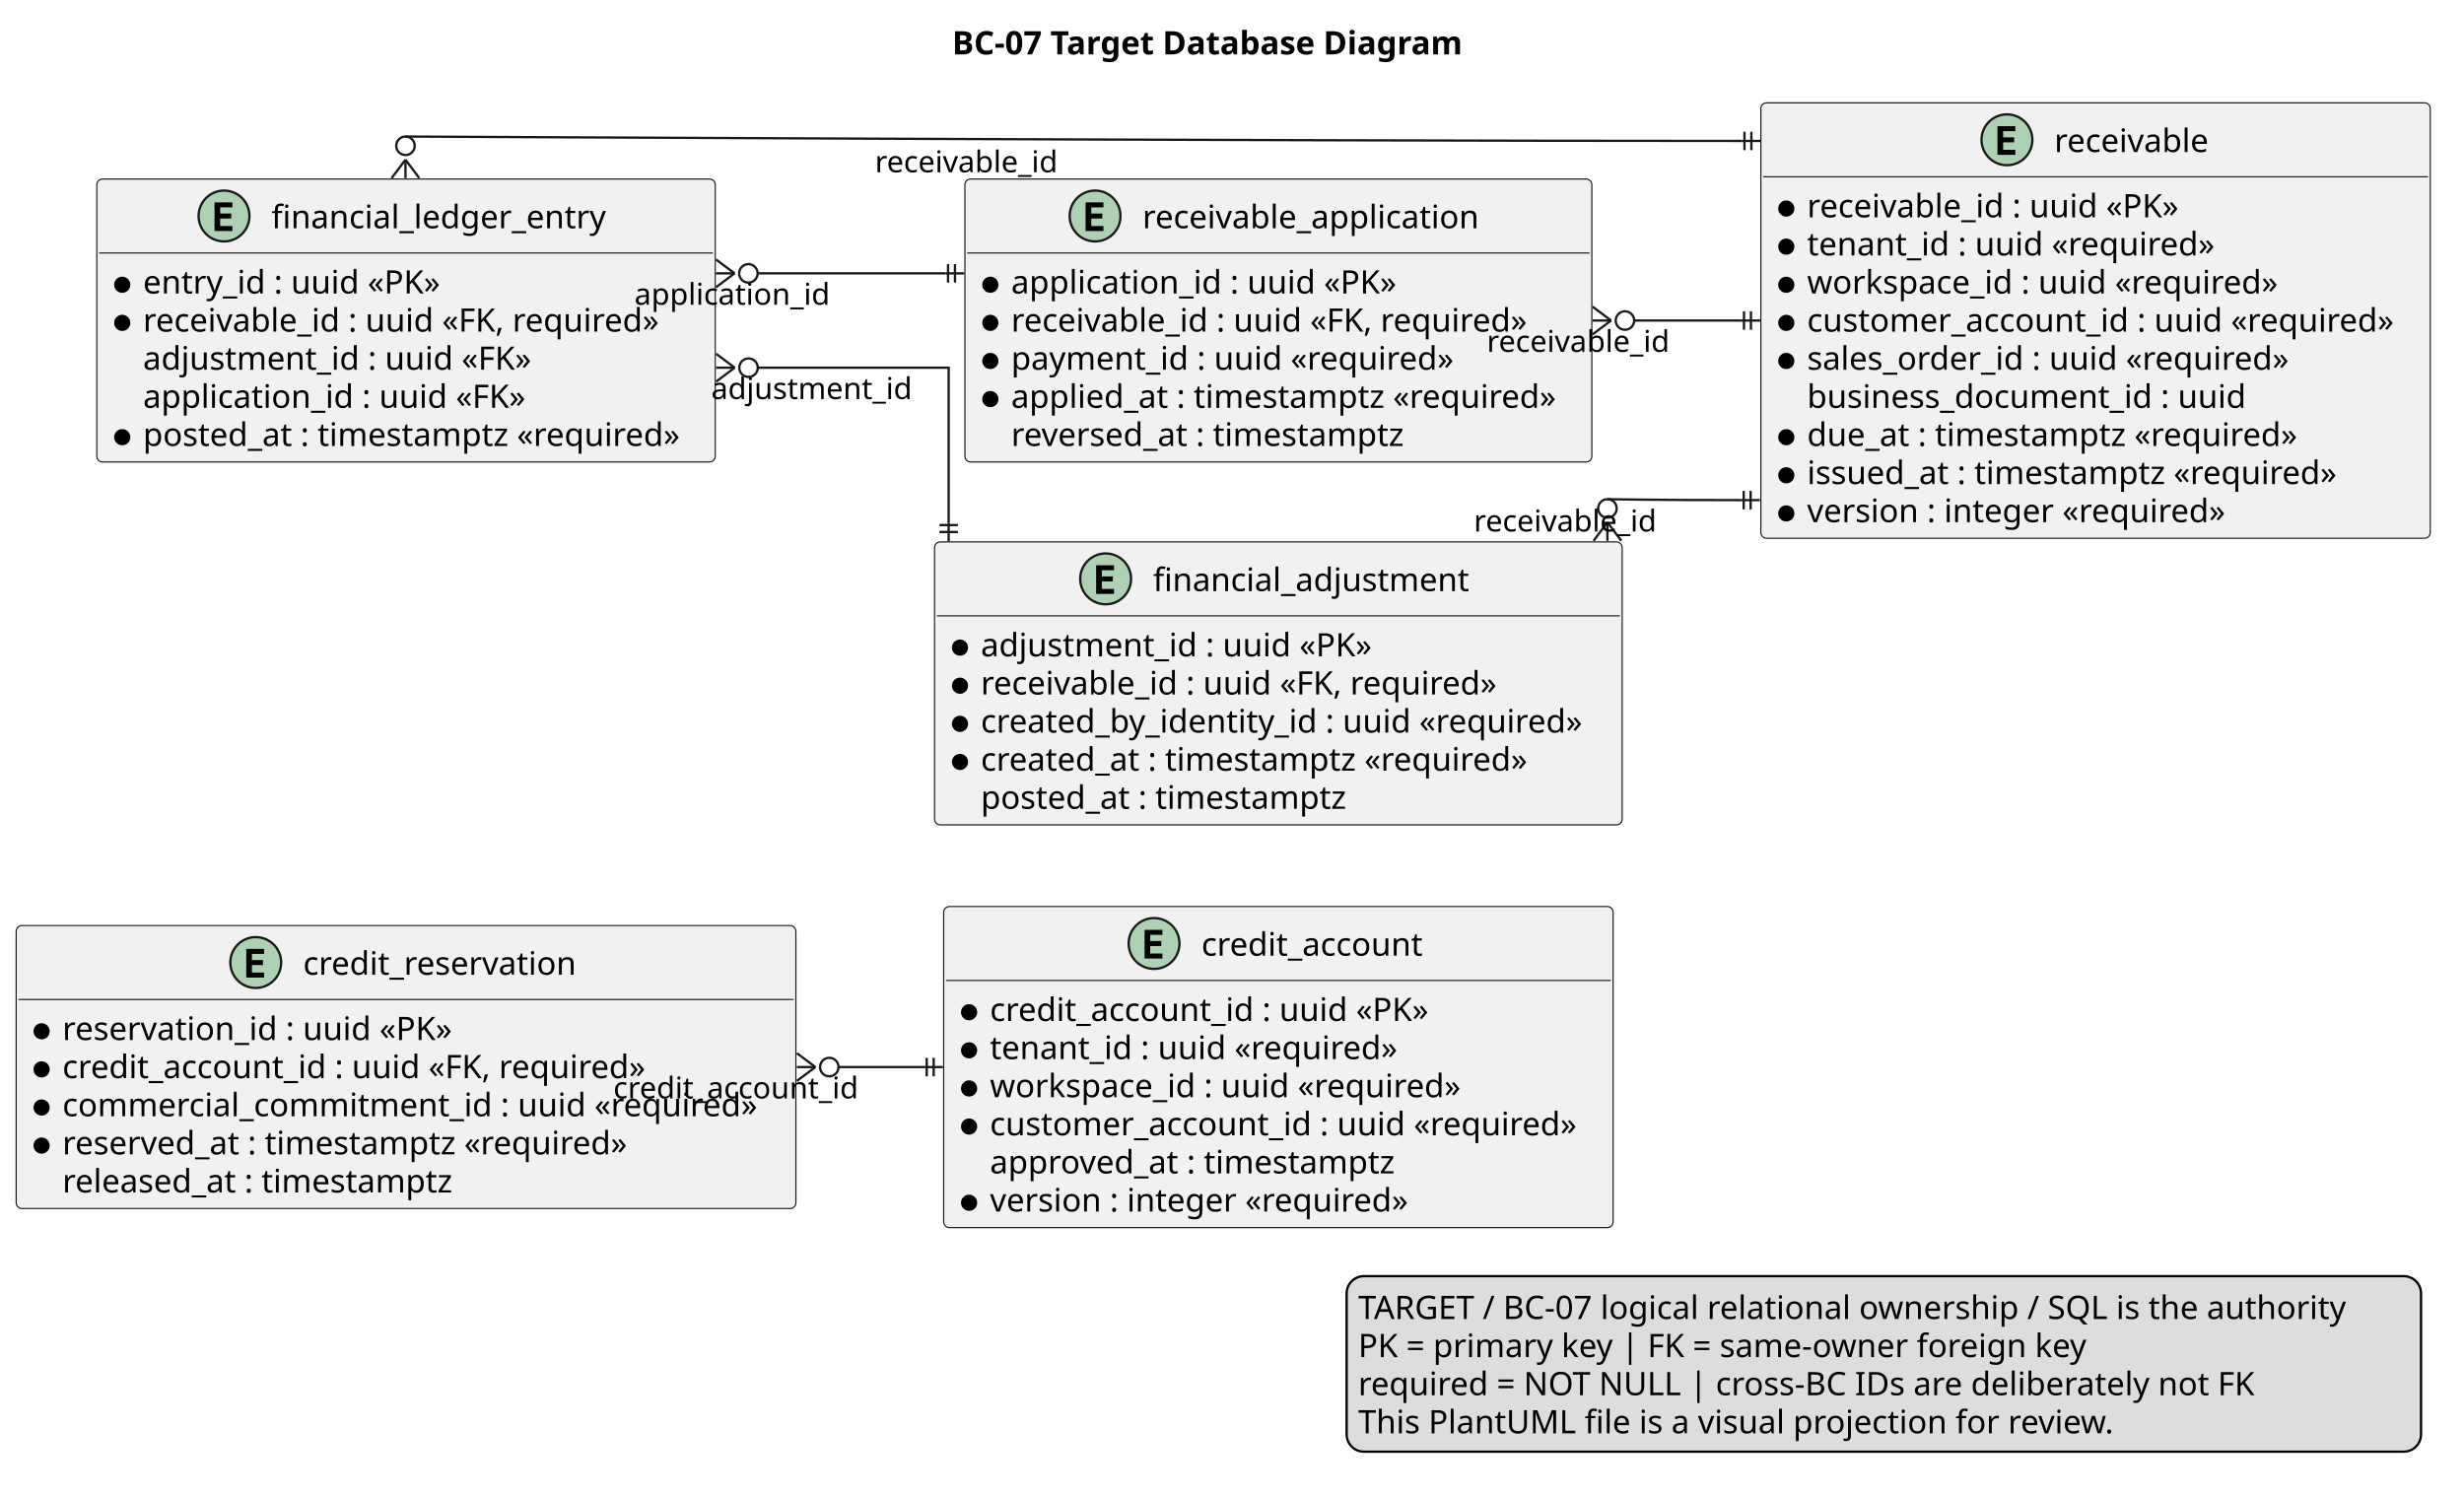
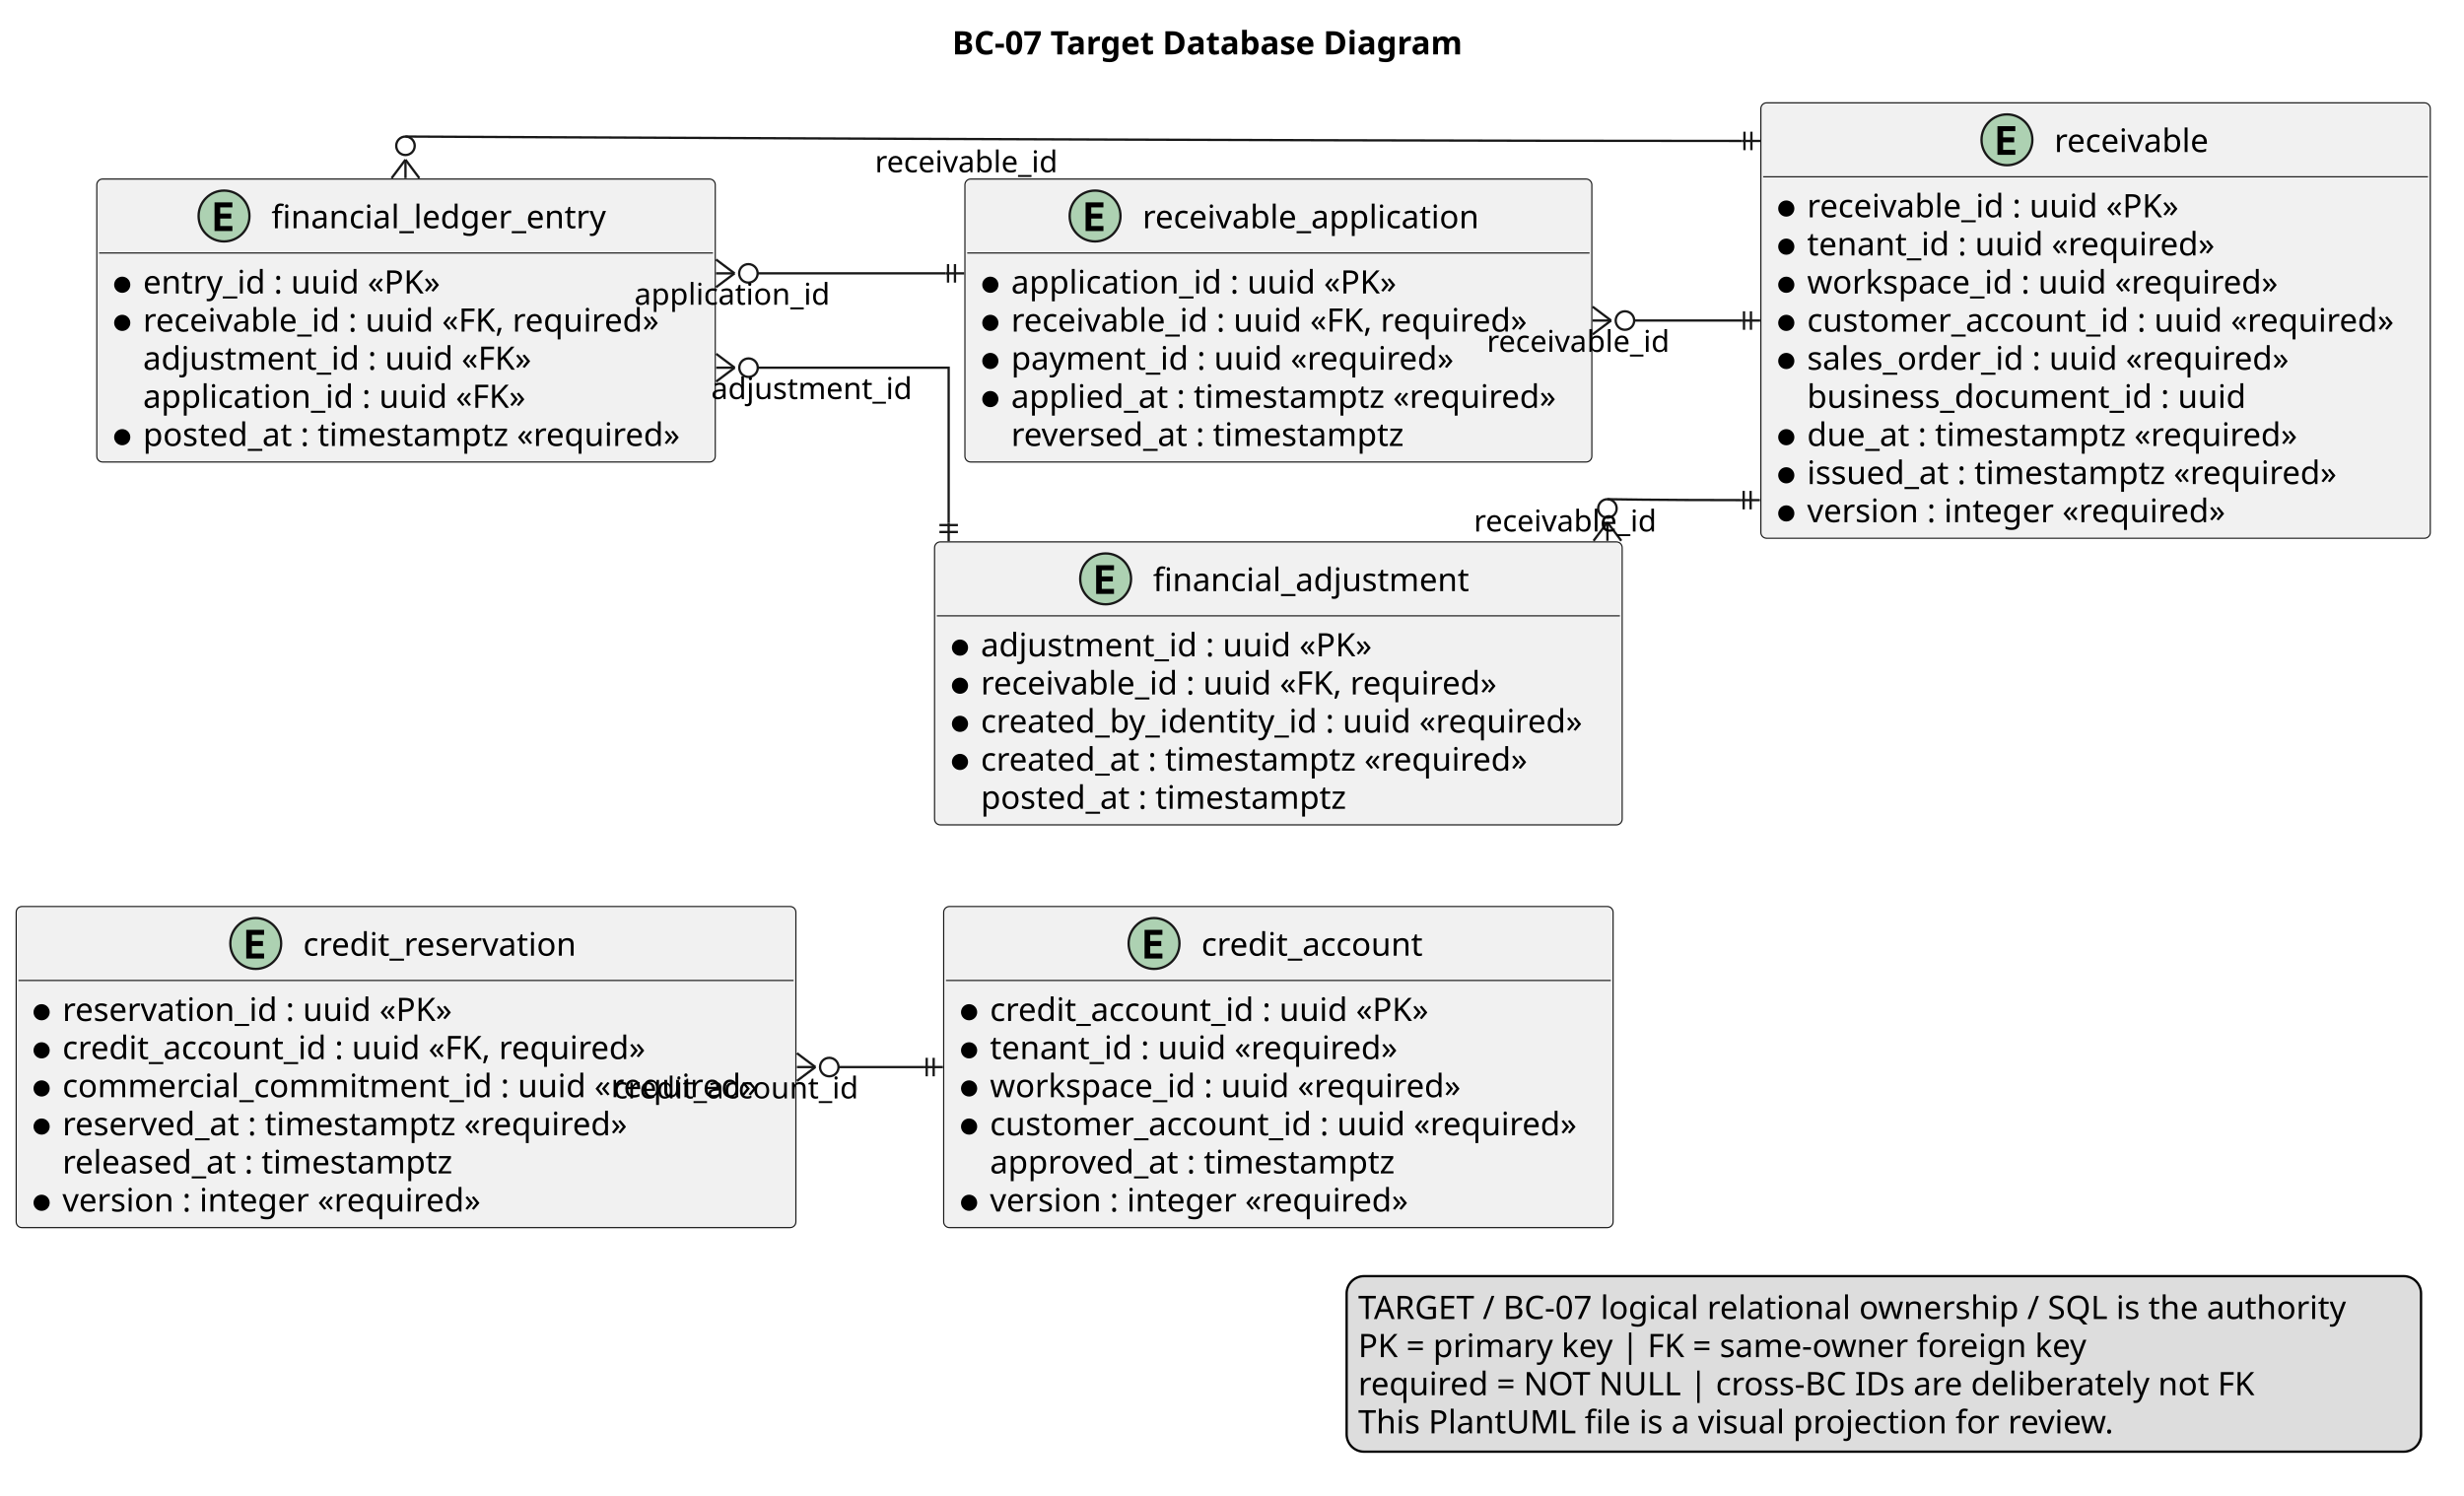
<svg xmlns="http://www.w3.org/2000/svg" contentStyleType="text/css" data-diagram-type="CLASS" height="647px" preserveAspectRatio="none" style="width:1066px;height:647px;background:#FFFFFF;" version="1.1" viewBox="0 0 1066 647" width="1066px" zoomAndPan="magnify">
  <defs />
  <g>
    <g class="title" data-source-line="1">
      <text fill="#000000" font-family="sans-serif" font-size="14" font-weight="700" lengthAdjust="spacing" textLength="235.566" x="411.924" y="23.535">BC-07 Target Database Diagram</text>
    </g>
    <g class="entity" data-qualified-name="t_credit_account" data-source-line="12" id="ent0001">
      <rect fill="#F1F1F1" height="138.93" rx="2.5" ry="2.5" style="stroke:#181818;stroke-width:0.5;" width="289.614" x="408.26" y="392.218" />
      <ellipse cx="499.277" cy="408.218" fill="#ADD1B2" rx="11" ry="11" style="stroke:#181818;stroke-width:1;" />
      <path d="M502.891,414.718 L495.172,414.718 L495.172,402.325 L502.891,402.325 L502.891,404.483 L497.62,404.483 L497.62,407.156 L502.393,407.156 L502.393,409.315 L497.62,409.315 L497.62,412.56 L502.891,412.56 Z " fill="#000000" />
      <text fill="#000000" font-family="sans-serif" font-size="14" lengthAdjust="spacing" textLength="99.08" x="519.777" y="413.509">credit_account</text>
      <line style="stroke:#181818;stroke-width:0.5;" x1="409.26" x2="696.874" y1="424.218" y2="424.218" />
      <g data-visibility-modifier="IE_MANDATORY">
        <ellipse cx="419.26" cy="437.962" fill="#000000" rx="3" ry="3" style="stroke:#000000;stroke-width:1;" />
      </g>
      <text fill="#000000" font-family="sans-serif" font-size="14" lengthAdjust="spacing" textLength="198.44" x="428.26" y="441.753">credit_account_id : uuid «PK»</text>
      <g data-visibility-modifier="IE_MANDATORY">
        <ellipse cx="419.26" cy="454.451" fill="#000000" rx="3" ry="3" style="stroke:#000000;stroke-width:1;" />
      </g>
      <text fill="#000000" font-family="sans-serif" font-size="14" lengthAdjust="spacing" textLength="183.278" x="428.26" y="458.242">tenant_id : uuid «required»</text>
      <g data-visibility-modifier="IE_MANDATORY">
        <ellipse cx="419.26" cy="470.939" fill="#000000" rx="3" ry="3" style="stroke:#000000;stroke-width:1;" />
      </g>
      <text fill="#000000" font-family="sans-serif" font-size="14" lengthAdjust="spacing" textLength="211.846" x="428.26" y="474.73">workspace_id : uuid «required»</text>
      <g data-visibility-modifier="IE_MANDATORY">
        <ellipse cx="419.26" cy="487.427" fill="#000000" rx="3" ry="3" style="stroke:#000000;stroke-width:1;" />
      </g>
      <text fill="#000000" font-family="sans-serif" font-size="14" lengthAdjust="spacing" textLength="263.614" x="428.26" y="491.218">customer_account_id : uuid «required»</text>
      <text fill="#000000" font-family="sans-serif" font-size="14" lengthAdjust="spacing" textLength="182.198" x="428.26" y="507.707">approved_at : timestamptz</text>
      <g data-visibility-modifier="IE_MANDATORY">
        <ellipse cx="419.26" cy="520.404" fill="#000000" rx="3" ry="3" style="stroke:#000000;stroke-width:1;" />
      </g>
      <text fill="#000000" font-family="sans-serif" font-size="14" lengthAdjust="spacing" textLength="187.079" x="428.26" y="524.195">version : integer «required»</text>
    </g>
    <g class="entity" data-qualified-name="t_credit_reservation" data-source-line="24" id="ent0002">
-       <rect fill="#F1F1F1" height="122.441" rx="2.5" ry="2.5" style="stroke:#181818;stroke-width:0.5;" width="337.322" x="7" y="400.458" />
-       <ellipse cx="110.643" cy="416.458" fill="#ADD1B2" rx="11" ry="11" style="stroke:#181818;stroke-width:1;" />
-       <path d="M114.257,422.958 L106.538,422.958 L106.538,410.565 L114.257,410.565 L114.257,412.723 L108.986,412.723 L108.986,415.396 L113.759,415.396 L113.759,417.555 L108.986,417.555 L108.986,420.8 L114.257,420.8 Z " fill="#000000" />
-       <text fill="#000000" font-family="sans-serif" font-size="14" lengthAdjust="spacing" textLength="121.536" x="131.143" y="421.749">credit_reservation</text>
-       <line style="stroke:#181818;stroke-width:0.5;" x1="8" x2="343.322" y1="432.458" y2="432.458" />
-       <g data-visibility-modifier="IE_MANDATORY">
-         <ellipse cx="18" cy="446.202" fill="#000000" rx="3" ry="3" style="stroke:#000000;stroke-width:1;" />
-       </g>
-       <text fill="#000000" font-family="sans-serif" font-size="14" lengthAdjust="spacing" textLength="175.102" x="27" y="449.993">reservation_id : uuid «PK»</text>
-       <g data-visibility-modifier="IE_MANDATORY">
-         <ellipse cx="18" cy="462.691" fill="#000000" rx="3" ry="3" style="stroke:#000000;stroke-width:1;" />
-       </g>
-       <text fill="#000000" font-family="sans-serif" font-size="14" lengthAdjust="spacing" textLength="264.482" x="27" y="466.482">credit_account_id : uuid «FK, required»</text>
-       <g data-visibility-modifier="IE_MANDATORY">
-         <ellipse cx="18" cy="479.179" fill="#000000" rx="3" ry="3" style="stroke:#000000;stroke-width:1;" />
-       </g>
-       <text fill="#000000" font-family="sans-serif" font-size="14" lengthAdjust="spacing" textLength="311.322" x="27" y="482.97">commercial_commitment_id : uuid «required»</text>
-       <g data-visibility-modifier="IE_MANDATORY">
-         <ellipse cx="18" cy="495.667" fill="#000000" rx="3" ry="3" style="stroke:#000000;stroke-width:1;" />
-       </g>
-       <text fill="#000000" font-family="sans-serif" font-size="14" lengthAdjust="spacing" textLength="253.224" x="27" y="499.458">reserved_at : timestamptz «required»</text>
-       <text fill="#000000" font-family="sans-serif" font-size="14" lengthAdjust="spacing" textLength="175.513" x="27" y="515.947">released_at : timestamptz</text>
-     </g>
-     <g class="entity" data-qualified-name="t_receivable" data-source-line="35" id="ent0003">
+       <rect fill="#F1F1F1" height="138.93" rx="2.5" ry="2.5" style="stroke:#181818;stroke-width:0.5;" width="337.322" x="7" y="392.218" />
+       <ellipse cx="110.643" cy="408.218" fill="#ADD1B2" rx="11" ry="11" style="stroke:#181818;stroke-width:1;" />
+       <path d="M114.257,414.718 L106.538,414.718 L106.538,402.325 L114.257,402.325 L114.257,404.483 L108.986,404.483 L108.986,407.156 L113.759,407.156 L113.759,409.315 L108.986,409.315 L108.986,412.56 L114.257,412.56 Z " fill="#000000" />
+       <text fill="#000000" font-family="sans-serif" font-size="14" lengthAdjust="spacing" textLength="121.536" x="131.143" y="413.509">credit_reservation</text>
+       <line style="stroke:#181818;stroke-width:0.5;" x1="8" x2="343.322" y1="424.218" y2="424.218" />
+       <g data-visibility-modifier="IE_MANDATORY">
+         <ellipse cx="18" cy="437.962" fill="#000000" rx="3" ry="3" style="stroke:#000000;stroke-width:1;" />
+       </g>
+       <text fill="#000000" font-family="sans-serif" font-size="14" lengthAdjust="spacing" textLength="175.102" x="27" y="441.753">reservation_id : uuid «PK»</text>
+       <g data-visibility-modifier="IE_MANDATORY">
+         <ellipse cx="18" cy="454.451" fill="#000000" rx="3" ry="3" style="stroke:#000000;stroke-width:1;" />
+       </g>
+       <text fill="#000000" font-family="sans-serif" font-size="14" lengthAdjust="spacing" textLength="264.482" x="27" y="458.242">credit_account_id : uuid «FK, required»</text>
+       <g data-visibility-modifier="IE_MANDATORY">
+         <ellipse cx="18" cy="470.939" fill="#000000" rx="3" ry="3" style="stroke:#000000;stroke-width:1;" />
+       </g>
+       <text fill="#000000" font-family="sans-serif" font-size="14" lengthAdjust="spacing" textLength="311.322" x="27" y="474.73">commercial_commitment_id : uuid «required»</text>
+       <g data-visibility-modifier="IE_MANDATORY">
+         <ellipse cx="18" cy="487.427" fill="#000000" rx="3" ry="3" style="stroke:#000000;stroke-width:1;" />
+       </g>
+       <text fill="#000000" font-family="sans-serif" font-size="14" lengthAdjust="spacing" textLength="253.224" x="27" y="491.218">reserved_at : timestamptz «required»</text>
+       <text fill="#000000" font-family="sans-serif" font-size="14" lengthAdjust="spacing" textLength="175.513" x="27" y="507.707">released_at : timestamptz</text>
+       <g data-visibility-modifier="IE_MANDATORY">
+         <ellipse cx="18" cy="520.404" fill="#000000" rx="3" ry="3" style="stroke:#000000;stroke-width:1;" />
+       </g>
+       <text fill="#000000" font-family="sans-serif" font-size="14" lengthAdjust="spacing" textLength="187.079" x="27" y="524.195">version : integer «required»</text>
+     </g>
+     <g class="entity" data-qualified-name="t_receivable" data-source-line="36" id="ent0003">
      <rect fill="#F1F1F1" height="188.394" rx="2.5" ry="2.5" style="stroke:#181818;stroke-width:0.5;" width="289.614" x="761.8" y="44.488" />
      <ellipse cx="868.266" cy="60.488" fill="#ADD1B2" rx="11" ry="11" style="stroke:#181818;stroke-width:1;" />
      <path d="M871.881,66.988 L864.161,66.988 L864.161,54.595 L871.881,54.595 L871.881,56.753 L866.61,56.753 L866.61,59.426 L871.383,59.426 L871.383,61.584 L866.61,61.584 L866.61,64.83 L871.881,64.83 Z " fill="#000000" />
      <text fill="#000000" font-family="sans-serif" font-size="14" lengthAdjust="spacing" textLength="68.182" x="888.766" y="65.779">receivable</text>
      <line style="stroke:#181818;stroke-width:0.5;" x1="762.8" x2="1050.414" y1="76.488" y2="76.488" />
      <g data-visibility-modifier="IE_MANDATORY">
        <ellipse cx="772.8" cy="90.232" fill="#000000" rx="3" ry="3" style="stroke:#000000;stroke-width:1;" />
      </g>
      <text fill="#000000" font-family="sans-serif" font-size="14" lengthAdjust="spacing" textLength="167.542" x="781.8" y="94.023">receivable_id : uuid «PK»</text>
      <g data-visibility-modifier="IE_MANDATORY">
        <ellipse cx="772.8" cy="106.721" fill="#000000" rx="3" ry="3" style="stroke:#000000;stroke-width:1;" />
      </g>
      <text fill="#000000" font-family="sans-serif" font-size="14" lengthAdjust="spacing" textLength="183.278" x="781.8" y="110.512">tenant_id : uuid «required»</text>
      <g data-visibility-modifier="IE_MANDATORY">
        <ellipse cx="772.8" cy="123.209" fill="#000000" rx="3" ry="3" style="stroke:#000000;stroke-width:1;" />
      </g>
      <text fill="#000000" font-family="sans-serif" font-size="14" lengthAdjust="spacing" textLength="211.846" x="781.8" y="127">workspace_id : uuid «required»</text>
      <g data-visibility-modifier="IE_MANDATORY">
        <ellipse cx="772.8" cy="139.697" fill="#000000" rx="3" ry="3" style="stroke:#000000;stroke-width:1;" />
      </g>
      <text fill="#000000" font-family="sans-serif" font-size="14" lengthAdjust="spacing" textLength="263.614" x="781.8" y="143.488">customer_account_id : uuid «required»</text>
      <g data-visibility-modifier="IE_MANDATORY">
        <ellipse cx="772.8" cy="156.185" fill="#000000" rx="3" ry="3" style="stroke:#000000;stroke-width:1;" />
      </g>
      <text fill="#000000" font-family="sans-serif" font-size="14" lengthAdjust="spacing" textLength="217.417" x="781.8" y="159.977">sales_order_id : uuid «required»</text>
      <text fill="#000000" font-family="sans-serif" font-size="14" lengthAdjust="spacing" textLength="197.894" x="781.8" y="176.465">business_document_id : uuid</text>
      <g data-visibility-modifier="IE_MANDATORY">
        <ellipse cx="772.8" cy="189.162" fill="#000000" rx="3" ry="3" style="stroke:#000000;stroke-width:1;" />
      </g>
      <text fill="#000000" font-family="sans-serif" font-size="14" lengthAdjust="spacing" textLength="220.473" x="781.8" y="192.953">due_at : timestamptz «required»</text>
      <g data-visibility-modifier="IE_MANDATORY">
        <ellipse cx="772.8" cy="205.65" fill="#000000" rx="3" ry="3" style="stroke:#000000;stroke-width:1;" />
      </g>
      <text fill="#000000" font-family="sans-serif" font-size="14" lengthAdjust="spacing" textLength="238.793" x="781.8" y="209.441">issued_at : timestamptz «required»</text>
      <g data-visibility-modifier="IE_MANDATORY">
        <ellipse cx="772.8" cy="222.139" fill="#000000" rx="3" ry="3" style="stroke:#000000;stroke-width:1;" />
      </g>
      <text fill="#000000" font-family="sans-serif" font-size="14" lengthAdjust="spacing" textLength="187.079" x="781.8" y="225.93">version : integer «required»</text>
    </g>
-     <g class="entity" data-qualified-name="t_receivable_application" data-source-line="51" id="ent0004">
+     <g class="entity" data-qualified-name="t_receivable_application" data-source-line="52" id="ent0004">
      <rect fill="#F1F1F1" height="122.441" rx="2.5" ry="2.5" style="stroke:#181818;stroke-width:0.5;" width="271.232" x="417.45" y="77.458" />
      <ellipse cx="473.764" cy="93.458" fill="#ADD1B2" rx="11" ry="11" style="stroke:#181818;stroke-width:1;" />
      <path d="M477.379,99.958 L469.659,99.958 L469.659,87.565 L477.379,87.565 L477.379,89.723 L472.108,89.723 L472.108,92.396 L476.881,92.396 L476.881,94.555 L472.108,94.555 L472.108,97.8 L477.379,97.8 Z " fill="#000000" />
      <text fill="#000000" font-family="sans-serif" font-size="14" lengthAdjust="spacing" textLength="150.103" x="494.264" y="98.749">receivable_application</text>
      <line style="stroke:#181818;stroke-width:0.5;" x1="418.45" x2="687.682" y1="109.458" y2="109.458" />
      <g data-visibility-modifier="IE_MANDATORY">
        <ellipse cx="428.45" cy="123.202" fill="#000000" rx="3" ry="3" style="stroke:#000000;stroke-width:1;" />
      </g>
      <text fill="#000000" font-family="sans-serif" font-size="14" lengthAdjust="spacing" textLength="174.282" x="437.45" y="126.993">application_id : uuid «PK»</text>
      <g data-visibility-modifier="IE_MANDATORY">
        <ellipse cx="428.45" cy="139.691" fill="#000000" rx="3" ry="3" style="stroke:#000000;stroke-width:1;" />
      </g>
      <text fill="#000000" font-family="sans-serif" font-size="14" lengthAdjust="spacing" textLength="233.584" x="437.45" y="143.482">receivable_id : uuid «FK, required»</text>
      <g data-visibility-modifier="IE_MANDATORY">
        <ellipse cx="428.45" cy="156.179" fill="#000000" rx="3" ry="3" style="stroke:#000000;stroke-width:1;" />
      </g>
      <text fill="#000000" font-family="sans-serif" font-size="14" lengthAdjust="spacing" textLength="198.55" x="437.45" y="159.97">payment_id : uuid «required»</text>
      <g data-visibility-modifier="IE_MANDATORY">
        <ellipse cx="428.45" cy="172.667" fill="#000000" rx="3" ry="3" style="stroke:#000000;stroke-width:1;" />
      </g>
      <text fill="#000000" font-family="sans-serif" font-size="14" lengthAdjust="spacing" textLength="245.232" x="437.45" y="176.458">applied_at : timestamptz «required»</text>
      <text fill="#000000" font-family="sans-serif" font-size="14" lengthAdjust="spacing" textLength="176.709" x="437.45" y="192.947">reversed_at : timestamptz</text>
    </g>
-     <g class="entity" data-qualified-name="t_financial_adjustment" data-source-line="61" id="ent0005">
+     <g class="entity" data-qualified-name="t_financial_adjustment" data-source-line="62" id="ent0005">
      <rect fill="#F1F1F1" height="122.441" rx="2.5" ry="2.5" style="stroke:#181818;stroke-width:0.5;" width="297.482" x="404.32" y="234.458" />
      <ellipse cx="478.333" cy="250.458" fill="#ADD1B2" rx="11" ry="11" style="stroke:#181818;stroke-width:1;" />
      <path d="M481.947,256.958 L474.227,256.958 L474.227,244.565 L481.947,244.565 L481.947,246.723 L476.676,246.723 L476.676,249.396 L481.449,249.396 L481.449,251.554 L476.676,251.554 L476.676,254.8 L481.947,254.8 Z " fill="#000000" />
      <text fill="#000000" font-family="sans-serif" font-size="14" lengthAdjust="spacing" textLength="140.957" x="498.833" y="255.749">financial_adjustment</text>
      <line style="stroke:#181818;stroke-width:0.5;" x1="405.32" x2="700.802" y1="266.458" y2="266.458" />
      <g data-visibility-modifier="IE_MANDATORY">
        <ellipse cx="415.32" cy="280.202" fill="#000000" rx="3" ry="3" style="stroke:#000000;stroke-width:1;" />
      </g>
      <text fill="#000000" font-family="sans-serif" font-size="14" lengthAdjust="spacing" textLength="176.019" x="424.32" y="283.993">adjustment_id : uuid «PK»</text>
      <g data-visibility-modifier="IE_MANDATORY">
        <ellipse cx="415.32" cy="296.691" fill="#000000" rx="3" ry="3" style="stroke:#000000;stroke-width:1;" />
      </g>
      <text fill="#000000" font-family="sans-serif" font-size="14" lengthAdjust="spacing" textLength="233.584" x="424.32" y="300.482">receivable_id : uuid «FK, required»</text>
      <g data-visibility-modifier="IE_MANDATORY">
        <ellipse cx="415.32" cy="313.179" fill="#000000" rx="3" ry="3" style="stroke:#000000;stroke-width:1;" />
      </g>
      <text fill="#000000" font-family="sans-serif" font-size="14" lengthAdjust="spacing" textLength="271.482" x="424.32" y="316.97">created_by_identity_id : uuid «required»</text>
      <g data-visibility-modifier="IE_MANDATORY">
        <ellipse cx="415.32" cy="329.667" fill="#000000" rx="3" ry="3" style="stroke:#000000;stroke-width:1;" />
      </g>
      <text fill="#000000" font-family="sans-serif" font-size="14" lengthAdjust="spacing" textLength="245.451" x="424.32" y="333.458">created_at : timestamptz «required»</text>
      <text fill="#000000" font-family="sans-serif" font-size="14" lengthAdjust="spacing" textLength="165.054" x="424.32" y="349.947">posted_at : timestamptz</text>
    </g>
-     <g class="entity" data-qualified-name="t_financial_ledger_entry" data-source-line="74" id="ent0006">
+     <g class="entity" data-qualified-name="t_financial_ledger_entry" data-source-line="75" id="ent0006">
      <rect fill="#F1F1F1" height="122.441" rx="2.5" ry="2.5" style="stroke:#181818;stroke-width:0.5;" width="267.568" x="41.88" y="77.458" />
      <ellipse cx="96.923" cy="93.458" fill="#ADD1B2" rx="11" ry="11" style="stroke:#181818;stroke-width:1;" />
      <path d="M100.537,99.958 L92.817,99.958 L92.817,87.565 L100.537,87.565 L100.537,89.723 L95.266,89.723 L95.266,92.396 L100.039,92.396 L100.039,94.555 L95.266,94.555 L95.266,97.8 L100.537,97.8 Z " fill="#000000" />
      <text fill="#000000" font-family="sans-serif" font-size="14" lengthAdjust="spacing" textLength="148.982" x="117.423" y="98.749">financial_ledger_entry</text>
      <line style="stroke:#181818;stroke-width:0.5;" x1="42.88" x2="308.448" y1="109.458" y2="109.458" />
      <g data-visibility-modifier="IE_MANDATORY">
        <ellipse cx="52.88" cy="123.202" fill="#000000" rx="3" ry="3" style="stroke:#000000;stroke-width:1;" />
      </g>
      <text fill="#000000" font-family="sans-serif" font-size="14" lengthAdjust="spacing" textLength="134.128" x="61.88" y="126.993">entry_id : uuid «PK»</text>
      <g data-visibility-modifier="IE_MANDATORY">
        <ellipse cx="52.88" cy="139.691" fill="#000000" rx="3" ry="3" style="stroke:#000000;stroke-width:1;" />
      </g>
      <text fill="#000000" font-family="sans-serif" font-size="14" lengthAdjust="spacing" textLength="233.584" x="61.88" y="143.482">receivable_id : uuid «FK, required»</text>
      <text fill="#000000" font-family="sans-serif" font-size="14" lengthAdjust="spacing" textLength="175.786" x="61.88" y="159.97">adjustment_id : uuid «FK»</text>
      <text fill="#000000" font-family="sans-serif" font-size="14" lengthAdjust="spacing" textLength="174.05" x="61.88" y="176.458">application_id : uuid «FK»</text>
      <g data-visibility-modifier="IE_MANDATORY">
        <ellipse cx="52.88" cy="189.155" fill="#000000" rx="3" ry="3" style="stroke:#000000;stroke-width:1;" />
      </g>
      <text fill="#000000" font-family="sans-serif" font-size="14" lengthAdjust="spacing" textLength="241.568" x="61.88" y="192.947">posted_at : timestamptz «required»</text>
    </g>
-     <g class="link" data-entity-1="ent0002" data-entity-2="ent0001" data-link-type="crowfoot" data-source-line="85" id="lnk7">
-       <path codeLine="85" d="M362.77,461.688 C383.85,461.688 379.26,461.688 399.93,461.688" fill="none" id="t_credit_reservation-t_credit_account" style="stroke:#181818;stroke-width:1;" />
+     <g class="link" data-entity-1="ent0002" data-entity-2="ent0001" data-link-type="crowfoot" data-source-line="86" id="lnk7">
+       <path codeLine="86" d="M362.77,461.688 C383.85,461.688 379.26,461.688 399.93,461.688" fill="none" id="t_credit_reservation-t_credit_account" style="stroke:#181818;stroke-width:1;" />
      <line style="stroke:#181818;stroke-width:1;" x1="352.77" x2="344.77" y1="461.688" y2="467.688" />
      <line style="stroke:#181818;stroke-width:1;" x1="352.77" x2="344.77" y1="461.688" y2="455.688" />
      <line style="stroke:#181818;stroke-width:1;" x1="352.77" x2="344.77" y1="461.688" y2="461.688" />
      <ellipse cx="358.77" cy="461.688" fill="none" rx="4" ry="4" style="stroke:#181818;stroke-width:1;" />
      <line style="stroke:#181818;stroke-width:1;" x1="403.93" x2="403.93" y1="457.688" y2="465.688" />
      <line style="stroke:#181818;stroke-width:1;" x1="400.93" x2="400.93" y1="457.688" y2="465.688" />
      <line style="stroke:#181818;stroke-width:1;" x1="399.93" x2="407.93" y1="461.688" y2="461.688" />
      <text fill="#000000" font-family="sans-serif" font-size="13" lengthAdjust="spacing" textLength="110.443" x="265.35" y="475.257">credit_account_id</text>
    </g>
-     <g class="link" data-entity-1="ent0004" data-entity-2="ent0003" data-link-type="crowfoot" data-source-line="86" id="lnk8">
-       <path codeLine="86" d="M707,138.688 C730.74,138.688 729.53,138.688 753.51,138.688" fill="none" id="t_receivable_application-t_receivable" style="stroke:#181818;stroke-width:1;" />
+     <g class="link" data-entity-1="ent0004" data-entity-2="ent0003" data-link-type="crowfoot" data-source-line="87" id="lnk8">
+       <path codeLine="87" d="M707,138.688 C730.74,138.688 729.53,138.688 753.51,138.688" fill="none" id="t_receivable_application-t_receivable" style="stroke:#181818;stroke-width:1;" />
      <line style="stroke:#181818;stroke-width:1;" x1="697" x2="689" y1="138.688" y2="144.688" />
      <line style="stroke:#181818;stroke-width:1;" x1="697" x2="689" y1="138.688" y2="132.688" />
      <line style="stroke:#181818;stroke-width:1;" x1="697" x2="689" y1="138.688" y2="138.688" />
      <ellipse cx="703" cy="138.688" fill="none" rx="4" ry="4" style="stroke:#181818;stroke-width:1;" />
      <line style="stroke:#181818;stroke-width:1;" x1="757.51" x2="757.51" y1="134.688" y2="142.688" />
      <line style="stroke:#181818;stroke-width:1;" x1="754.51" x2="754.51" y1="134.688" y2="142.688" />
      <line style="stroke:#181818;stroke-width:1;" x1="753.51" x2="761.51" y1="138.688" y2="138.688" />
      <text fill="#000000" font-family="sans-serif" font-size="13" lengthAdjust="spacing" textLength="81.751" x="643.25" y="152.257">receivable_id</text>
    </g>
-     <g class="link" data-entity-1="ent0005" data-entity-2="ent0003" data-link-type="crowfoot" data-source-line="87" id="lnk9">
-       <path codeLine="87" d="M695.42,215.988 C695.42,215.988 716.66,216.388 753.37,216.388" fill="none" id="t_financial_adjustment-t_receivable" style="stroke:#181818;stroke-width:1;" />
+     <g class="link" data-entity-1="ent0005" data-entity-2="ent0003" data-link-type="crowfoot" data-source-line="88" id="lnk9">
+       <path codeLine="88" d="M695.42,215.988 C695.42,215.988 716.66,216.388 753.37,216.388" fill="none" id="t_financial_adjustment-t_receivable" style="stroke:#181818;stroke-width:1;" />
      <line style="stroke:#181818;stroke-width:1;" x1="695.42" x2="701.42" y1="225.988" y2="233.988" />
      <line style="stroke:#181818;stroke-width:1;" x1="695.42" x2="689.42" y1="225.988" y2="233.988" />
      <line style="stroke:#181818;stroke-width:1;" x1="695.42" x2="695.42" y1="225.988" y2="233.988" />
      <ellipse cx="695.42" cy="219.988" fill="none" rx="4" ry="4" style="stroke:#181818;stroke-width:1;" />
      <line style="stroke:#181818;stroke-width:1;" x1="757.37" x2="757.37" y1="212.388" y2="220.388" />
      <line style="stroke:#181818;stroke-width:1;" x1="754.37" x2="754.37" y1="212.388" y2="220.388" />
      <line style="stroke:#181818;stroke-width:1;" x1="753.37" x2="761.37" y1="216.388" y2="216.388" />
      <text fill="#000000" font-family="sans-serif" font-size="13" lengthAdjust="spacing" textLength="81.751" x="637.6" y="229.957">receivable_id</text>
    </g>
-     <g class="link" data-entity-1="ent0006" data-entity-2="ent0003" data-link-type="crowfoot" data-source-line="88" id="lnk10">
-       <path codeLine="88" d="M175.42,59.078 C175.42,59.078 540.55,60.978 753.71,60.978" fill="none" id="t_financial_ledger_entry-t_receivable" style="stroke:#181818;stroke-width:1;" />
+     <g class="link" data-entity-1="ent0006" data-entity-2="ent0003" data-link-type="crowfoot" data-source-line="89" id="lnk10">
+       <path codeLine="89" d="M175.42,59.078 C175.42,59.078 540.55,60.978 753.71,60.978" fill="none" id="t_financial_ledger_entry-t_receivable" style="stroke:#181818;stroke-width:1;" />
      <line style="stroke:#181818;stroke-width:1;" x1="175.42" x2="181.42" y1="69.078" y2="77.078" />
      <line style="stroke:#181818;stroke-width:1;" x1="175.42" x2="169.42" y1="69.078" y2="77.078" />
      <line style="stroke:#181818;stroke-width:1;" x1="175.42" x2="175.42" y1="69.078" y2="77.078" />
      <ellipse cx="175.42" cy="63.078" fill="none" rx="4" ry="4" style="stroke:#181818;stroke-width:1;" />
      <line style="stroke:#181818;stroke-width:1;" x1="757.71" x2="757.71" y1="56.978" y2="64.978" />
      <line style="stroke:#181818;stroke-width:1;" x1="754.71" x2="754.71" y1="56.978" y2="64.978" />
      <line style="stroke:#181818;stroke-width:1;" x1="753.71" x2="761.71" y1="60.978" y2="60.978" />
      <text fill="#000000" font-family="sans-serif" font-size="13" lengthAdjust="spacing" textLength="81.751" x="378.52" y="74.547">receivable_id</text>
    </g>
-     <g class="link" data-entity-1="ent0006" data-entity-2="ent0005" data-link-type="crowfoot" data-source-line="89" id="lnk11">
-       <path codeLine="89" d="M327.84,159.088 C380.43,159.088 410.42,159.088 410.42,159.088 C410.42,159.088 410.42,189.928 410.42,226.178" fill="none" id="t_financial_ledger_entry-t_financial_adjustment" style="stroke:#181818;stroke-width:1;" />
+     <g class="link" data-entity-1="ent0006" data-entity-2="ent0005" data-link-type="crowfoot" data-source-line="90" id="lnk11">
+       <path codeLine="90" d="M327.84,159.088 C380.43,159.088 410.42,159.088 410.42,159.088 C410.42,159.088 410.42,189.928 410.42,226.178" fill="none" id="t_financial_ledger_entry-t_financial_adjustment" style="stroke:#181818;stroke-width:1;" />
      <line style="stroke:#181818;stroke-width:1;" x1="317.84" x2="309.84" y1="159.088" y2="165.088" />
      <line style="stroke:#181818;stroke-width:1;" x1="317.84" x2="309.84" y1="159.088" y2="153.088" />
      <line style="stroke:#181818;stroke-width:1;" x1="317.84" x2="309.84" y1="159.088" y2="159.088" />
      <ellipse cx="323.84" cy="159.088" fill="none" rx="4" ry="4" style="stroke:#181818;stroke-width:1;" />
      <line style="stroke:#181818;stroke-width:1;" x1="414.42" x2="406.42" y1="230.178" y2="230.178" />
      <line style="stroke:#181818;stroke-width:1;" x1="414.42" x2="406.42" y1="227.178" y2="227.178" />
      <line style="stroke:#181818;stroke-width:1;" x1="410.42" x2="410.42" y1="226.178" y2="234.178" />
      <text fill="#000000" font-family="sans-serif" font-size="13" lengthAdjust="spacing" textLength="89.623" x="307.67" y="172.657">adjustment_id</text>
    </g>
-     <g class="link" data-entity-1="ent0006" data-entity-2="ent0004" data-link-type="crowfoot" data-source-line="90" id="lnk12">
-       <path codeLine="90" d="M327.78,118.278 C362.63,118.278 374.2,118.278 409.15,118.278" fill="none" id="t_financial_ledger_entry-t_receivable_application" style="stroke:#181818;stroke-width:1;" />
+     <g class="link" data-entity-1="ent0006" data-entity-2="ent0004" data-link-type="crowfoot" data-source-line="91" id="lnk12">
+       <path codeLine="91" d="M327.78,118.278 C362.63,118.278 374.2,118.278 409.15,118.278" fill="none" id="t_financial_ledger_entry-t_receivable_application" style="stroke:#181818;stroke-width:1;" />
      <line style="stroke:#181818;stroke-width:1;" x1="317.78" x2="309.78" y1="118.278" y2="124.278" />
      <line style="stroke:#181818;stroke-width:1;" x1="317.78" x2="309.78" y1="118.278" y2="112.278" />
      <line style="stroke:#181818;stroke-width:1;" x1="317.78" x2="309.78" y1="118.278" y2="118.278" />
      <ellipse cx="323.78" cy="118.278" fill="none" rx="4" ry="4" style="stroke:#181818;stroke-width:1;" />
      <line style="stroke:#181818;stroke-width:1;" x1="413.15" x2="413.15" y1="114.278" y2="122.278" />
      <line style="stroke:#181818;stroke-width:1;" x1="410.15" x2="410.15" y1="114.278" y2="122.278" />
      <line style="stroke:#181818;stroke-width:1;" x1="409.15" x2="417.15" y1="118.278" y2="118.278" />
      <text fill="#000000" font-family="sans-serif" font-size="13" lengthAdjust="spacing" textLength="88.01" x="274.46" y="131.847">application_id</text>
    </g>
-     <g class="legend" data-source-line="92">
+     <g class="legend" data-source-line="93">
      <rect fill="#DDDDDD" height="75.953" rx="7.5" ry="7.5" style="stroke:#000000;stroke-width:1;" width="464.822" x="582.592" y="552.148" />
      <text fill="#000000" font-family="sans-serif" font-size="14" lengthAdjust="spacing" textLength="454.822" x="587.592" y="570.683">TARGET / BC-07 logical relational ownership / SQL is the authority</text>
      <text fill="#000000" font-family="sans-serif" font-size="14" lengthAdjust="spacing" textLength="334.086" x="587.592" y="587.171">PK = primary key | FK = same-owner foreign key</text>
      <text fill="#000000" font-family="sans-serif" font-size="14" lengthAdjust="spacing" textLength="405.986" x="587.592" y="603.66">required = NOT NULL | cross-BC IDs are deliberately not FK</text>
      <text fill="#000000" font-family="sans-serif" font-size="14" lengthAdjust="spacing" textLength="341.934" x="587.592" y="620.148">This PlantUML file is a visual projection for review.</text>
    </g>
  </g>
</svg>
